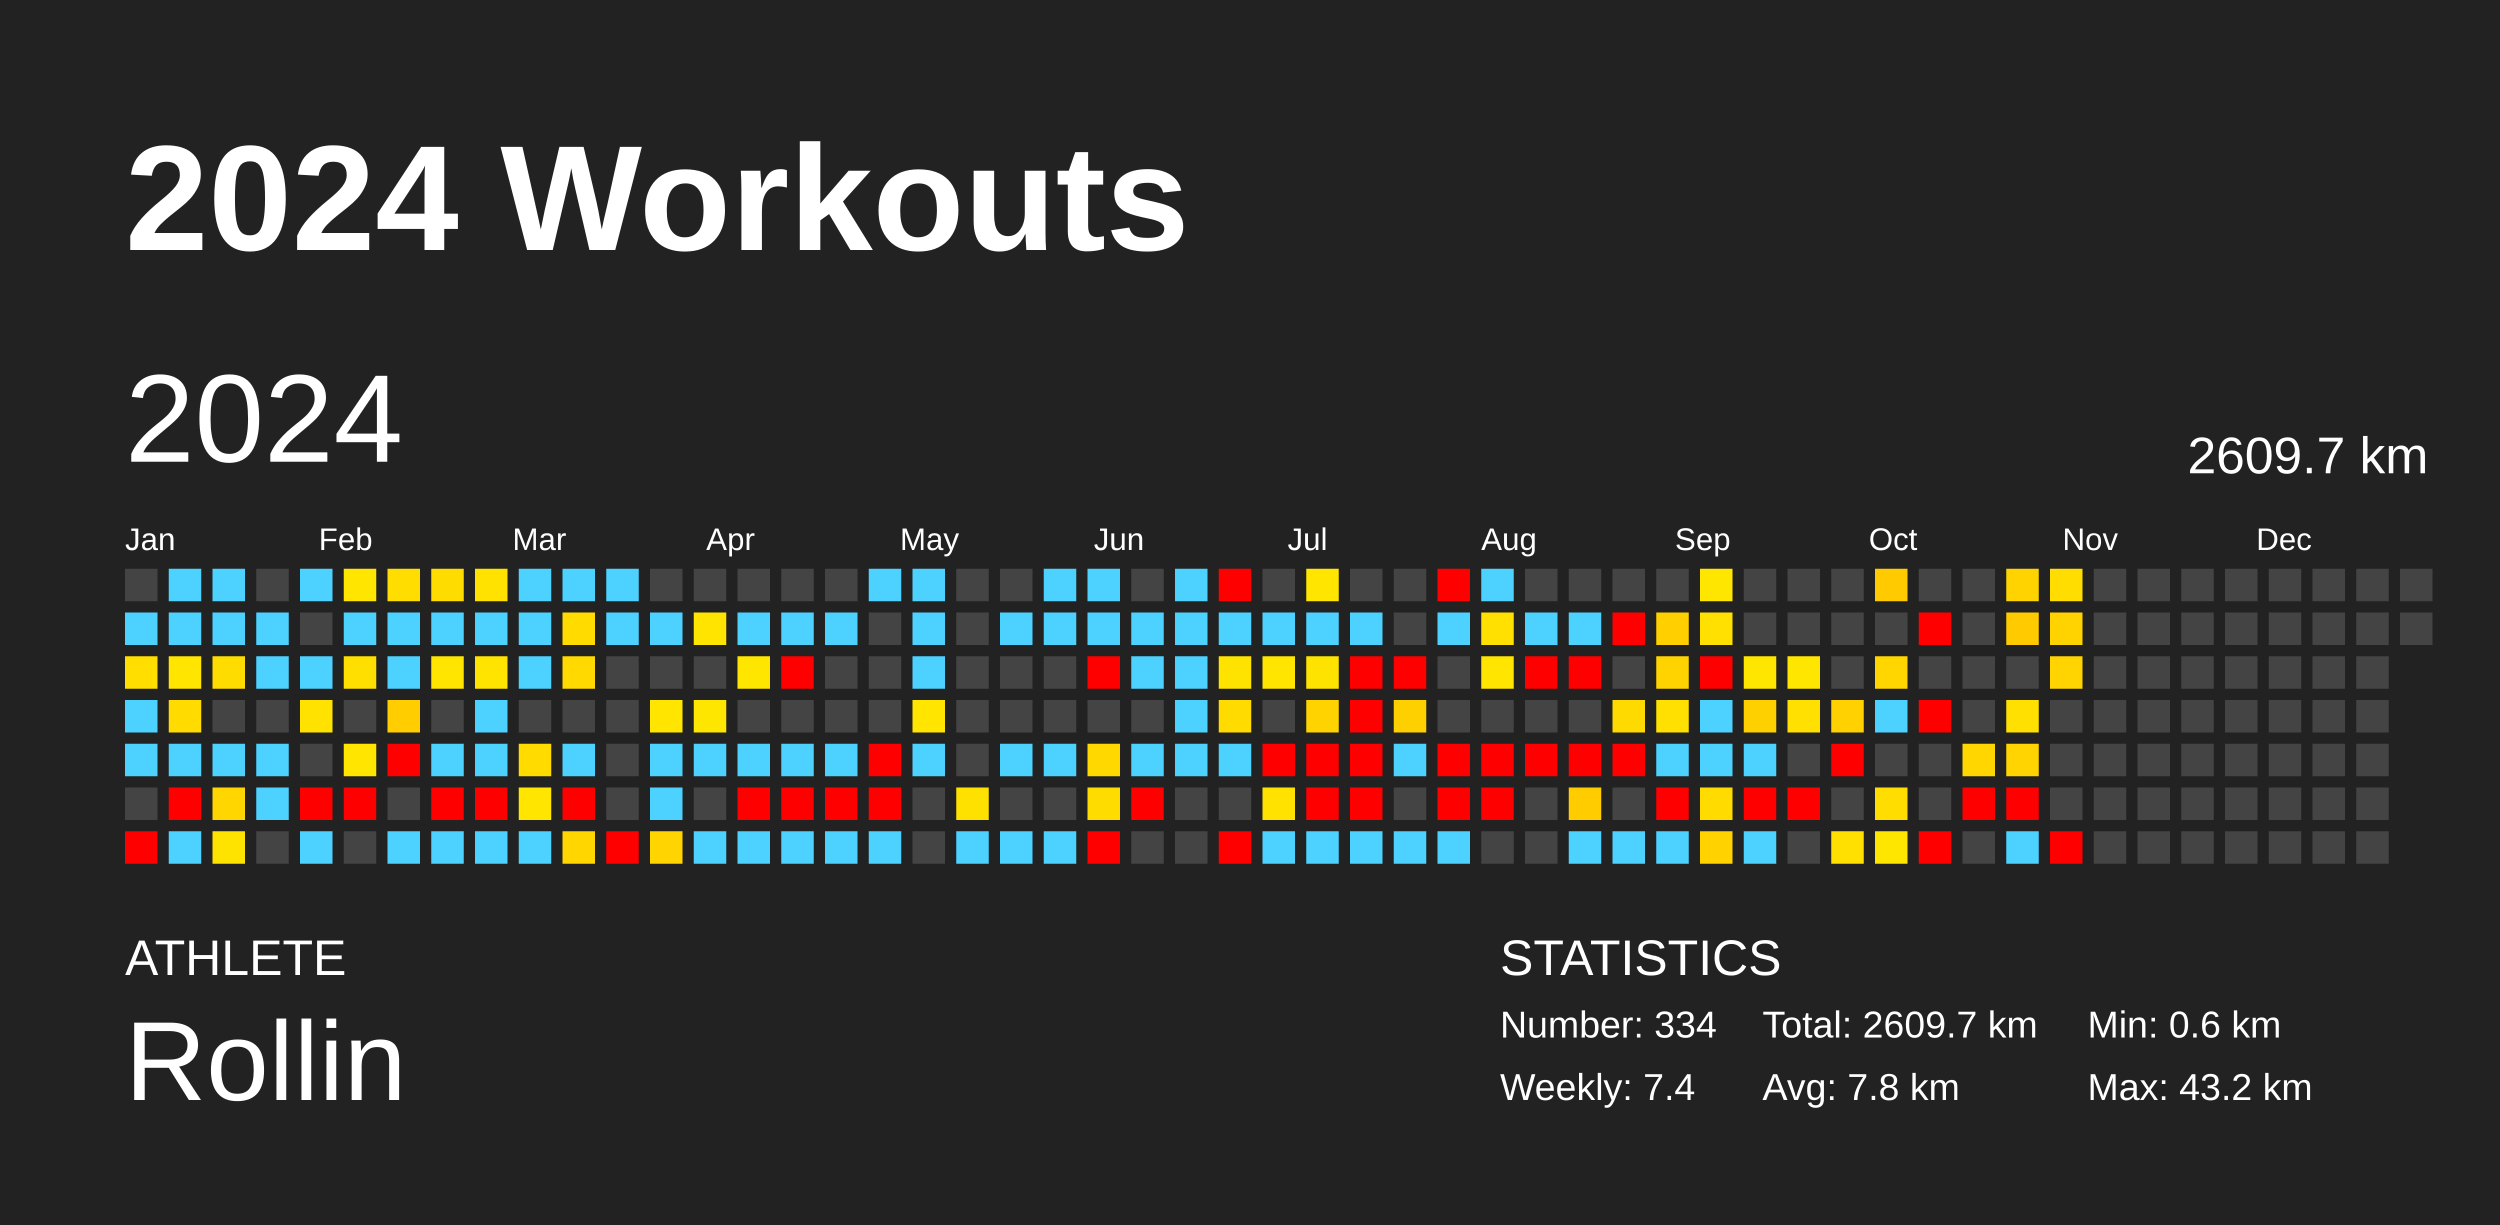
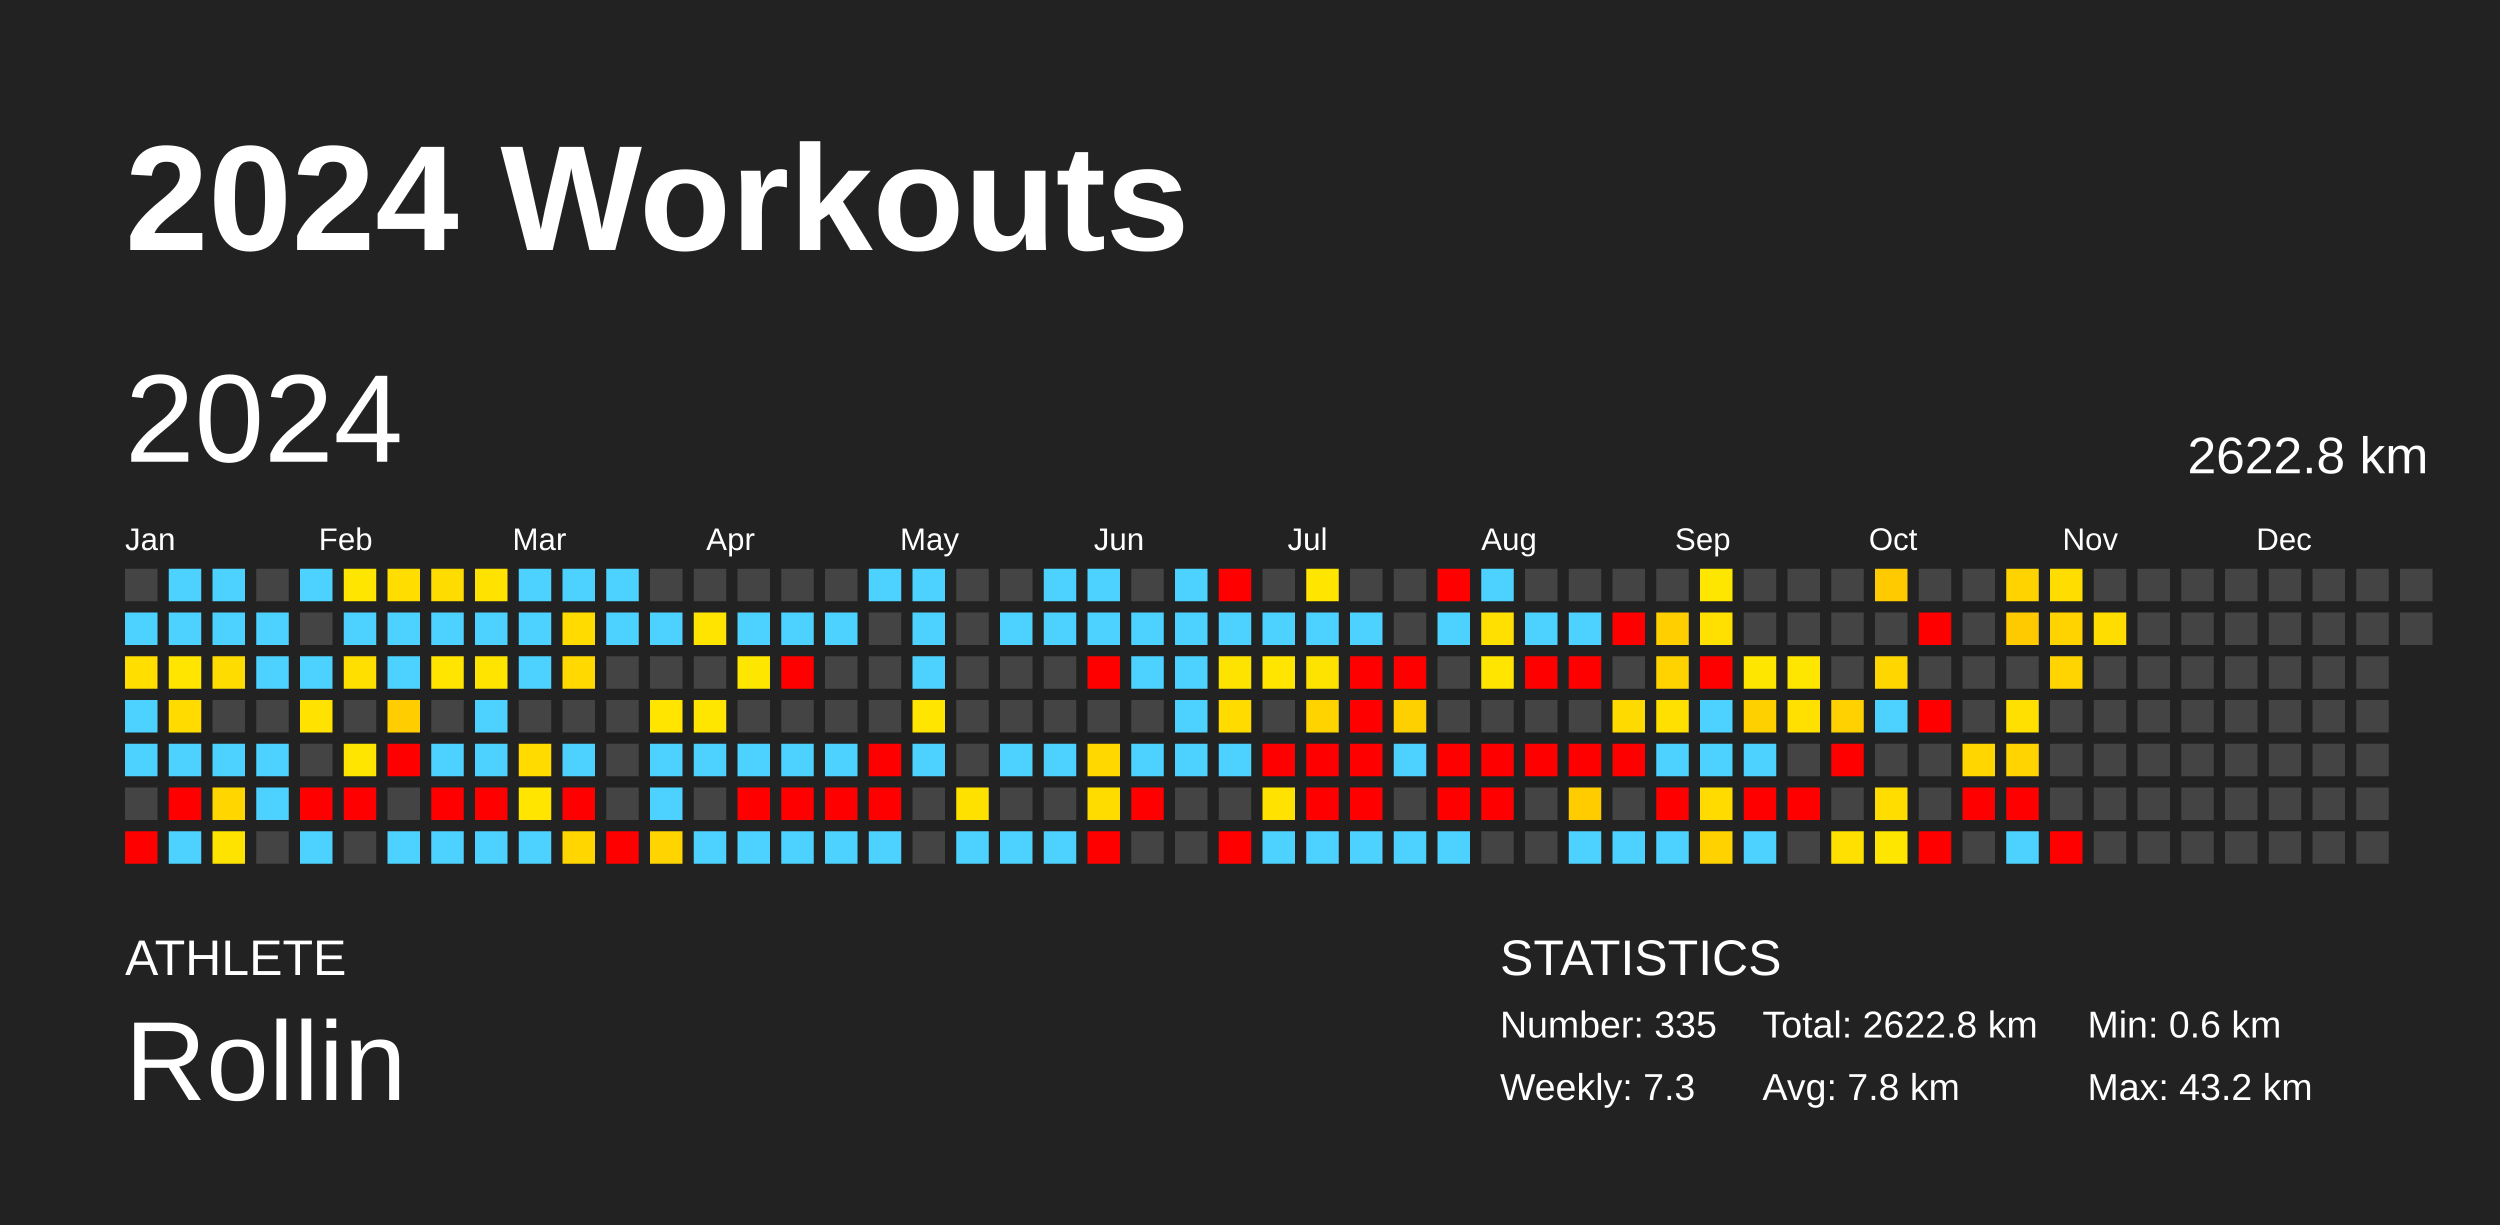
<svg xmlns="http://www.w3.org/2000/svg" baseProfile="full" height="98mm" version="1.1" viewBox="0,0,200,98" width="200mm">
  <defs />
  <rect fill="#222222" height="98" width="200" x="0" y="0" />
  <text fill="#FFFFFF" style="font-size:12px; font-family:Arial; font-weight:bold;" x="10" y="20">2024 Workouts</text>
  <text fill="#FFFFFF" style="font-size:4px; font-family:Arial" x="10" y="78">ATHLETE</text>
  <text fill="#FFFFFF" style="font-size:9px; font-family:Arial" x="10" y="88">Rollin</text>
  <text fill="#FFFFFF" style="font-size:4px; font-family:Arial" x="120" y="78">STATISTICS</text>
-   <text fill="#FFFFFF" style="font-size:3px; font-family:Arial" x="120" y="83">Number: 334</text>
-   <text fill="#FFFFFF" style="font-size:3px; font-family:Arial" x="120" y="88">Weekly: 7.4</text>
-   <text fill="#FFFFFF" style="font-size:3px; font-family:Arial" x="141" y="83">Total: 2609.7 km</text>
+   <text fill="#FFFFFF" style="font-size:3px; font-family:Arial" x="120" y="83">Number: 335</text>
+   <text fill="#FFFFFF" style="font-size:3px; font-family:Arial" x="120" y="88">Weekly: 7.3</text>
+   <text fill="#FFFFFF" style="font-size:3px; font-family:Arial" x="141" y="83">Total: 2622.8 km</text>
  <text fill="#FFFFFF" style="font-size:3px; font-family:Arial" x="141" y="88">Avg: 7.8 km</text>
  <text fill="#FFFFFF" style="font-size:3px; font-family:Arial" x="167" y="83">Min: 0.6 km</text>
  <text fill="#FFFFFF" style="font-size:3px; font-family:Arial" x="167" y="88">Max: 43.2 km</text>
  <text dominant-baseline="hanging" fill="#FFFFFF" style="font-size:10.0px; font-family:Arial;" x="10" y="30">2024</text>
-   <text dominant-baseline="hanging" fill="#FFFFFF" style="font-size:4.125px; font-family:Arial;" x="175" y="35">2609.7 km</text>
+   <text dominant-baseline="hanging" fill="#FFFFFF" style="font-size:4.125px; font-family:Arial;" x="175" y="35">2622.8 km</text>
  <text fill="#FFFFFF" style="font-size:2.5px; font-family:Arial" x="10.0" y="44">Jan</text>
  <text fill="#FFFFFF" style="font-size:2.5px; font-family:Arial" x="25.5" y="44">Feb</text>
  <text fill="#FFFFFF" style="font-size:2.5px; font-family:Arial" x="41.0" y="44">Mar</text>
  <text fill="#FFFFFF" style="font-size:2.5px; font-family:Arial" x="56.5" y="44">Apr</text>
  <text fill="#FFFFFF" style="font-size:2.5px; font-family:Arial" x="72.0" y="44">May</text>
  <text fill="#FFFFFF" style="font-size:2.5px; font-family:Arial" x="87.5" y="44">Jun</text>
  <text fill="#FFFFFF" style="font-size:2.5px; font-family:Arial" x="103.0" y="44">Jul</text>
  <text fill="#FFFFFF" style="font-size:2.5px; font-family:Arial" x="118.5" y="44">Aug</text>
  <text fill="#FFFFFF" style="font-size:2.5px; font-family:Arial" x="134.0" y="44">Sep</text>
  <text fill="#FFFFFF" style="font-size:2.5px; font-family:Arial" x="149.5" y="44">Oct</text>
  <text fill="#FFFFFF" style="font-size:2.5px; font-family:Arial" x="165.0" y="44">Nov</text>
  <text fill="#FFFFFF" style="font-size:2.5px; font-family:Arial" x="180.5" y="44">Dec</text>
  <rect fill="#444444" height="2.6" width="2.6" x="10.0" y="45.5" />
  <rect fill="#4dd2ff" height="2.6" width="2.6" x="10.0" y="49.0" />
  <rect fill="#ffde00" height="2.6" width="2.6" x="10.0" y="52.5" />
  <rect fill="#4dd2ff" height="2.6" width="2.6" x="10.0" y="56.0" />
  <rect fill="#4dd2ff" height="2.6" width="2.6" x="10.0" y="59.5" />
  <rect fill="#444444" height="2.6" width="2.6" x="10.0" y="63.0" />
  <rect fill="red" height="2.6" width="2.6" x="10.0" y="66.5" />
  <rect fill="#4dd2ff" height="2.6" width="2.6" x="13.5" y="45.5" />
  <rect fill="#4dd2ff" height="2.6" width="2.6" x="13.5" y="49.0" />
  <rect fill="#ffe500" height="2.6" width="2.6" x="13.5" y="52.5" />
  <rect fill="#ffdb00" height="2.6" width="2.6" x="13.5" y="56.0" />
  <rect fill="#4dd2ff" height="2.6" width="2.6" x="13.5" y="59.5" />
  <rect fill="red" height="2.6" width="2.6" x="13.5" y="63.0" />
  <rect fill="#4dd2ff" height="2.6" width="2.6" x="13.5" y="66.5" />
  <rect fill="#4dd2ff" height="2.6" width="2.6" x="17.0" y="45.5" />
  <rect fill="#4dd2ff" height="2.6" width="2.6" x="17.0" y="49.0" />
  <rect fill="#ffdc00" height="2.6" width="2.6" x="17.0" y="52.5" />
  <rect fill="#444444" height="2.6" width="2.6" x="17.0" y="56.0" />
  <rect fill="#4dd2ff" height="2.6" width="2.6" x="17.0" y="59.5" />
  <rect fill="#ffd600" height="2.6" width="2.6" x="17.0" y="63.0" />
  <rect fill="#ffe300" height="2.6" width="2.6" x="17.0" y="66.5" />
  <rect fill="#444444" height="2.6" width="2.6" x="20.5" y="45.5" />
  <rect fill="#4dd2ff" height="2.6" width="2.6" x="20.5" y="49.0" />
  <rect fill="#4dd2ff" height="2.6" width="2.6" x="20.5" y="52.5" />
  <rect fill="#444444" height="2.6" width="2.6" x="20.5" y="56.0" />
  <rect fill="#4dd2ff" height="2.6" width="2.6" x="20.5" y="59.5" />
  <rect fill="#4dd2ff" height="2.6" width="2.6" x="20.5" y="63.0" />
  <rect fill="#444444" height="2.6" width="2.6" x="20.5" y="66.5" />
  <rect fill="#4dd2ff" height="2.6" width="2.6" x="24.0" y="45.5" />
  <rect fill="#444444" height="2.6" width="2.6" x="24.0" y="49.0" />
  <rect fill="#4dd2ff" height="2.6" width="2.6" x="24.0" y="52.5" />
  <rect fill="#ffe200" height="2.6" width="2.6" x="24.0" y="56.0" />
  <rect fill="#444444" height="2.6" width="2.6" x="24.0" y="59.5" />
  <rect fill="red" height="2.6" width="2.6" x="24.0" y="63.0" />
  <rect fill="#4dd2ff" height="2.6" width="2.6" x="24.0" y="66.5" />
  <rect fill="#ffe500" height="2.6" width="2.6" x="27.5" y="45.5" />
  <rect fill="#4dd2ff" height="2.6" width="2.6" x="27.5" y="49.0" />
  <rect fill="#ffdf00" height="2.6" width="2.6" x="27.5" y="52.5" />
  <rect fill="#444444" height="2.6" width="2.6" x="27.5" y="56.0" />
  <rect fill="#ffe500" height="2.6" width="2.6" x="27.5" y="59.5" />
  <rect fill="red" height="2.6" width="2.6" x="27.5" y="63.0" />
  <rect fill="#444444" height="2.6" width="2.6" x="27.5" y="66.5" />
  <rect fill="#ffdd00" height="2.6" width="2.6" x="31.0" y="45.5" />
  <rect fill="#4dd2ff" height="2.6" width="2.6" x="31.0" y="49.0" />
  <rect fill="#4dd2ff" height="2.6" width="2.6" x="31.0" y="52.5" />
  <rect fill="#ffcd00" height="2.6" width="2.6" x="31.0" y="56.0" />
  <rect fill="red" height="2.6" width="2.6" x="31.0" y="59.5" />
  <rect fill="#444444" height="2.6" width="2.6" x="31.0" y="63.0" />
  <rect fill="#4dd2ff" height="2.6" width="2.6" x="31.0" y="66.5" />
  <rect fill="#ffdc00" height="2.6" width="2.6" x="34.5" y="45.5" />
  <rect fill="#4dd2ff" height="2.6" width="2.6" x="34.5" y="49.0" />
  <rect fill="#ffe500" height="2.6" width="2.6" x="34.5" y="52.5" />
  <rect fill="#444444" height="2.6" width="2.6" x="34.5" y="56.0" />
  <rect fill="#4dd2ff" height="2.6" width="2.6" x="34.5" y="59.5" />
  <rect fill="red" height="2.6" width="2.6" x="34.5" y="63.0" />
  <rect fill="#4dd2ff" height="2.6" width="2.6" x="34.5" y="66.5" />
  <rect fill="#ffe200" height="2.6" width="2.6" x="38.0" y="45.5" />
  <rect fill="#4dd2ff" height="2.6" width="2.6" x="38.0" y="49.0" />
  <rect fill="#ffe400" height="2.6" width="2.6" x="38.0" y="52.5" />
  <rect fill="#4dd2ff" height="2.6" width="2.6" x="38.0" y="56.0" />
  <rect fill="#4dd2ff" height="2.6" width="2.6" x="38.0" y="59.5" />
  <rect fill="red" height="2.6" width="2.6" x="38.0" y="63.0" />
  <rect fill="#4dd2ff" height="2.6" width="2.6" x="38.0" y="66.5" />
  <rect fill="#4dd2ff" height="2.6" width="2.6" x="41.5" y="45.5" />
  <rect fill="#4dd2ff" height="2.6" width="2.6" x="41.5" y="49.0" />
  <rect fill="#4dd2ff" height="2.6" width="2.6" x="41.5" y="52.5" />
  <rect fill="#444444" height="2.6" width="2.6" x="41.5" y="56.0" />
  <rect fill="#ffdb00" height="2.6" width="2.6" x="41.5" y="59.5" />
  <rect fill="#ffe500" height="2.6" width="2.6" x="41.5" y="63.0" />
  <rect fill="#4dd2ff" height="2.6" width="2.6" x="41.5" y="66.5" />
  <rect fill="#4dd2ff" height="2.6" width="2.6" x="45.0" y="45.5" />
  <rect fill="#ffdb00" height="2.6" width="2.6" x="45.0" y="49.0" />
  <rect fill="#ffd900" height="2.6" width="2.6" x="45.0" y="52.5" />
  <rect fill="#444444" height="2.6" width="2.6" x="45.0" y="56.0" />
  <rect fill="#4dd2ff" height="2.6" width="2.6" x="45.0" y="59.5" />
  <rect fill="red" height="2.6" width="2.6" x="45.0" y="63.0" />
  <rect fill="#ffd600" height="2.6" width="2.6" x="45.0" y="66.5" />
  <rect fill="#4dd2ff" height="2.6" width="2.6" x="48.5" y="45.5" />
  <rect fill="#4dd2ff" height="2.6" width="2.6" x="48.5" y="49.0" />
  <rect fill="#444444" height="2.6" width="2.6" x="48.5" y="52.5" />
  <rect fill="#444444" height="2.6" width="2.6" x="48.5" y="56.0" />
  <rect fill="#444444" height="2.6" width="2.6" x="48.5" y="59.5" />
  <rect fill="#444444" height="2.6" width="2.6" x="48.5" y="63.0" />
  <rect fill="red" height="2.6" width="2.6" x="48.5" y="66.5" />
  <rect fill="#444444" height="2.6" width="2.6" x="52.0" y="45.5" />
  <rect fill="#4dd2ff" height="2.6" width="2.6" x="52.0" y="49.0" />
  <rect fill="#444444" height="2.6" width="2.6" x="52.0" y="52.5" />
  <rect fill="#ffe500" height="2.6" width="2.6" x="52.0" y="56.0" />
  <rect fill="#4dd2ff" height="2.6" width="2.6" x="52.0" y="59.5" />
  <rect fill="#4dd2ff" height="2.6" width="2.6" x="52.0" y="63.0" />
  <rect fill="#ffd400" height="2.6" width="2.6" x="52.0" y="66.5" />
  <rect fill="#444444" height="2.6" width="2.6" x="55.5" y="45.5" />
  <rect fill="#ffe400" height="2.6" width="2.6" x="55.5" y="49.0" />
  <rect fill="#444444" height="2.6" width="2.6" x="55.5" y="52.5" />
  <rect fill="#ffe600" height="2.6" width="2.6" x="55.5" y="56.0" />
  <rect fill="#4dd2ff" height="2.6" width="2.6" x="55.5" y="59.5" />
  <rect fill="#444444" height="2.6" width="2.6" x="55.5" y="63.0" />
  <rect fill="#4dd2ff" height="2.6" width="2.6" x="55.5" y="66.5" />
  <rect fill="#444444" height="2.6" width="2.6" x="59.0" y="45.5" />
  <rect fill="#4dd2ff" height="2.6" width="2.6" x="59.0" y="49.0" />
  <rect fill="#ffe600" height="2.6" width="2.6" x="59.0" y="52.5" />
  <rect fill="#444444" height="2.6" width="2.6" x="59.0" y="56.0" />
  <rect fill="#4dd2ff" height="2.6" width="2.6" x="59.0" y="59.5" />
  <rect fill="red" height="2.6" width="2.6" x="59.0" y="63.0" />
  <rect fill="#4dd2ff" height="2.6" width="2.6" x="59.0" y="66.5" />
  <rect fill="#444444" height="2.6" width="2.6" x="62.5" y="45.5" />
  <rect fill="#4dd2ff" height="2.6" width="2.6" x="62.5" y="49.0" />
  <rect fill="red" height="2.6" width="2.6" x="62.5" y="52.5" />
  <rect fill="#444444" height="2.6" width="2.6" x="62.5" y="56.0" />
  <rect fill="#4dd2ff" height="2.6" width="2.6" x="62.5" y="59.5" />
  <rect fill="red" height="2.6" width="2.6" x="62.5" y="63.0" />
  <rect fill="#4dd2ff" height="2.6" width="2.6" x="62.5" y="66.5" />
  <rect fill="#444444" height="2.6" width="2.6" x="66.0" y="45.5" />
  <rect fill="#4dd2ff" height="2.6" width="2.6" x="66.0" y="49.0" />
  <rect fill="#444444" height="2.6" width="2.6" x="66.0" y="52.5" />
  <rect fill="#444444" height="2.6" width="2.6" x="66.0" y="56.0" />
  <rect fill="#4dd2ff" height="2.6" width="2.6" x="66.0" y="59.5" />
  <rect fill="red" height="2.6" width="2.6" x="66.0" y="63.0" />
  <rect fill="#4dd2ff" height="2.6" width="2.6" x="66.0" y="66.5" />
  <rect fill="#4dd2ff" height="2.6" width="2.6" x="69.5" y="45.5" />
  <rect fill="#444444" height="2.6" width="2.6" x="69.5" y="49.0" />
  <rect fill="#444444" height="2.6" width="2.6" x="69.5" y="52.5" />
  <rect fill="#444444" height="2.6" width="2.6" x="69.5" y="56.0" />
  <rect fill="red" height="2.6" width="2.6" x="69.5" y="59.5" />
  <rect fill="red" height="2.6" width="2.6" x="69.5" y="63.0" />
  <rect fill="#4dd2ff" height="2.6" width="2.6" x="69.5" y="66.5" />
  <rect fill="#4dd2ff" height="2.6" width="2.6" x="73.0" y="45.5" />
  <rect fill="#4dd2ff" height="2.6" width="2.6" x="73.0" y="49.0" />
  <rect fill="#4dd2ff" height="2.6" width="2.6" x="73.0" y="52.5" />
  <rect fill="#ffe500" height="2.6" width="2.6" x="73.0" y="56.0" />
  <rect fill="#4dd2ff" height="2.6" width="2.6" x="73.0" y="59.5" />
  <rect fill="#444444" height="2.6" width="2.6" x="73.0" y="63.0" />
  <rect fill="#444444" height="2.6" width="2.6" x="73.0" y="66.5" />
  <rect fill="#444444" height="2.6" width="2.6" x="76.5" y="45.5" />
  <rect fill="#444444" height="2.6" width="2.6" x="76.5" y="49.0" />
  <rect fill="#444444" height="2.6" width="2.6" x="76.5" y="52.5" />
  <rect fill="#444444" height="2.6" width="2.6" x="76.5" y="56.0" />
  <rect fill="#444444" height="2.6" width="2.6" x="76.5" y="59.5" />
  <rect fill="#ffe100" height="2.6" width="2.6" x="76.5" y="63.0" />
  <rect fill="#4dd2ff" height="2.6" width="2.6" x="76.5" y="66.5" />
  <rect fill="#444444" height="2.6" width="2.6" x="80.0" y="45.5" />
  <rect fill="#4dd2ff" height="2.6" width="2.6" x="80.0" y="49.0" />
  <rect fill="#444444" height="2.6" width="2.6" x="80.0" y="52.5" />
  <rect fill="#444444" height="2.6" width="2.6" x="80.0" y="56.0" />
  <rect fill="#4dd2ff" height="2.6" width="2.6" x="80.0" y="59.5" />
  <rect fill="#444444" height="2.6" width="2.6" x="80.0" y="63.0" />
  <rect fill="#4dd2ff" height="2.6" width="2.6" x="80.0" y="66.5" />
  <rect fill="#4dd2ff" height="2.6" width="2.6" x="83.5" y="45.5" />
  <rect fill="#4dd2ff" height="2.6" width="2.6" x="83.5" y="49.0" />
  <rect fill="#444444" height="2.6" width="2.6" x="83.5" y="52.5" />
  <rect fill="#444444" height="2.6" width="2.6" x="83.5" y="56.0" />
  <rect fill="#4dd2ff" height="2.6" width="2.6" x="83.5" y="59.5" />
  <rect fill="#444444" height="2.6" width="2.6" x="83.5" y="63.0" />
  <rect fill="#4dd2ff" height="2.6" width="2.6" x="83.5" y="66.5" />
  <rect fill="#4dd2ff" height="2.6" width="2.6" x="87.0" y="45.5" />
  <rect fill="#4dd2ff" height="2.6" width="2.6" x="87.0" y="49.0" />
  <rect fill="red" height="2.6" width="2.6" x="87.0" y="52.5" />
  <rect fill="#444444" height="2.6" width="2.6" x="87.0" y="56.0" />
  <rect fill="#ffd800" height="2.6" width="2.6" x="87.0" y="59.5" />
  <rect fill="#ffdc00" height="2.6" width="2.6" x="87.0" y="63.0" />
  <rect fill="red" height="2.6" width="2.6" x="87.0" y="66.5" />
  <rect fill="#444444" height="2.6" width="2.6" x="90.5" y="45.5" />
  <rect fill="#4dd2ff" height="2.6" width="2.6" x="90.5" y="49.0" />
  <rect fill="#4dd2ff" height="2.6" width="2.6" x="90.5" y="52.5" />
  <rect fill="#444444" height="2.6" width="2.6" x="90.5" y="56.0" />
  <rect fill="#4dd2ff" height="2.6" width="2.6" x="90.5" y="59.5" />
  <rect fill="red" height="2.6" width="2.6" x="90.5" y="63.0" />
  <rect fill="#444444" height="2.6" width="2.6" x="90.5" y="66.5" />
  <rect fill="#4dd2ff" height="2.6" width="2.6" x="94.0" y="45.5" />
  <rect fill="#4dd2ff" height="2.6" width="2.6" x="94.0" y="49.0" />
  <rect fill="#4dd2ff" height="2.6" width="2.6" x="94.0" y="52.5" />
  <rect fill="#4dd2ff" height="2.6" width="2.6" x="94.0" y="56.0" />
  <rect fill="#4dd2ff" height="2.6" width="2.6" x="94.0" y="59.5" />
  <rect fill="#444444" height="2.6" width="2.6" x="94.0" y="63.0" />
  <rect fill="#444444" height="2.6" width="2.6" x="94.0" y="66.5" />
  <rect fill="red" height="2.6" width="2.6" x="97.5" y="45.5" />
  <rect fill="#4dd2ff" height="2.6" width="2.6" x="97.5" y="49.0" />
  <rect fill="#ffe300" height="2.6" width="2.6" x="97.5" y="52.5" />
  <rect fill="#ffdb00" height="2.6" width="2.6" x="97.5" y="56.0" />
  <rect fill="#4dd2ff" height="2.6" width="2.6" x="97.5" y="59.5" />
  <rect fill="#444444" height="2.6" width="2.6" x="97.5" y="63.0" />
  <rect fill="red" height="2.6" width="2.6" x="97.5" y="66.5" />
  <rect fill="#444444" height="2.6" width="2.6" x="101.0" y="45.5" />
  <rect fill="#4dd2ff" height="2.6" width="2.6" x="101.0" y="49.0" />
  <rect fill="#ffe500" height="2.6" width="2.6" x="101.0" y="52.5" />
  <rect fill="#444444" height="2.6" width="2.6" x="101.0" y="56.0" />
  <rect fill="red" height="2.6" width="2.6" x="101.0" y="59.5" />
  <rect fill="#ffe200" height="2.6" width="2.6" x="101.0" y="63.0" />
  <rect fill="#4dd2ff" height="2.6" width="2.6" x="101.0" y="66.5" />
  <rect fill="#ffe500" height="2.6" width="2.6" x="104.5" y="45.5" />
  <rect fill="#4dd2ff" height="2.6" width="2.6" x="104.5" y="49.0" />
  <rect fill="#ffe300" height="2.6" width="2.6" x="104.5" y="52.5" />
  <rect fill="#ffd300" height="2.6" width="2.6" x="104.5" y="56.0" />
  <rect fill="red" height="2.6" width="2.6" x="104.5" y="59.5" />
  <rect fill="red" height="2.6" width="2.6" x="104.5" y="63.0" />
  <rect fill="#4dd2ff" height="2.6" width="2.6" x="104.5" y="66.5" />
  <rect fill="#444444" height="2.6" width="2.6" x="108.0" y="45.5" />
  <rect fill="#4dd2ff" height="2.6" width="2.6" x="108.0" y="49.0" />
  <rect fill="red" height="2.6" width="2.6" x="108.0" y="52.5" />
  <rect fill="red" height="2.6" width="2.6" x="108.0" y="56.0" />
  <rect fill="red" height="2.6" width="2.6" x="108.0" y="59.5" />
  <rect fill="red" height="2.6" width="2.6" x="108.0" y="63.0" />
  <rect fill="#4dd2ff" height="2.6" width="2.6" x="108.0" y="66.5" />
  <rect fill="#444444" height="2.6" width="2.6" x="111.5" y="45.5" />
  <rect fill="#444444" height="2.6" width="2.6" x="111.5" y="49.0" />
  <rect fill="red" height="2.6" width="2.6" x="111.5" y="52.5" />
  <rect fill="#ffd000" height="2.6" width="2.6" x="111.5" y="56.0" />
  <rect fill="#4dd2ff" height="2.6" width="2.6" x="111.5" y="59.5" />
  <rect fill="#444444" height="2.6" width="2.6" x="111.5" y="63.0" />
  <rect fill="#4dd2ff" height="2.6" width="2.6" x="111.5" y="66.5" />
  <rect fill="red" height="2.6" width="2.6" x="115.0" y="45.5" />
  <rect fill="#4dd2ff" height="2.6" width="2.6" x="115.0" y="49.0" />
  <rect fill="#444444" height="2.6" width="2.6" x="115.0" y="52.5" />
  <rect fill="#444444" height="2.6" width="2.6" x="115.0" y="56.0" />
  <rect fill="red" height="2.6" width="2.6" x="115.0" y="59.5" />
  <rect fill="red" height="2.6" width="2.6" x="115.0" y="63.0" />
  <rect fill="#4dd2ff" height="2.6" width="2.6" x="115.0" y="66.5" />
  <rect fill="#4dd2ff" height="2.6" width="2.6" x="118.5" y="45.5" />
  <rect fill="#ffe000" height="2.6" width="2.6" x="118.5" y="49.0" />
  <rect fill="#ffe500" height="2.6" width="2.6" x="118.5" y="52.5" />
  <rect fill="#444444" height="2.6" width="2.6" x="118.5" y="56.0" />
  <rect fill="red" height="2.6" width="2.6" x="118.5" y="59.5" />
  <rect fill="red" height="2.6" width="2.6" x="118.5" y="63.0" />
  <rect fill="#444444" height="2.6" width="2.6" x="118.5" y="66.5" />
  <rect fill="#444444" height="2.6" width="2.6" x="122.0" y="45.5" />
  <rect fill="#4dd2ff" height="2.6" width="2.6" x="122.0" y="49.0" />
  <rect fill="red" height="2.6" width="2.6" x="122.0" y="52.5" />
  <rect fill="#444444" height="2.6" width="2.6" x="122.0" y="56.0" />
  <rect fill="red" height="2.6" width="2.6" x="122.0" y="59.5" />
  <rect fill="#444444" height="2.6" width="2.6" x="122.0" y="63.0" />
  <rect fill="#444444" height="2.6" width="2.6" x="122.0" y="66.5" />
  <rect fill="#444444" height="2.6" width="2.6" x="125.5" y="45.5" />
  <rect fill="#4dd2ff" height="2.6" width="2.6" x="125.5" y="49.0" />
  <rect fill="red" height="2.6" width="2.6" x="125.5" y="52.5" />
  <rect fill="#444444" height="2.6" width="2.6" x="125.5" y="56.0" />
  <rect fill="red" height="2.6" width="2.6" x="125.5" y="59.5" />
  <rect fill="#ffcc00" height="2.6" width="2.6" x="125.5" y="63.0" />
  <rect fill="#4dd2ff" height="2.6" width="2.6" x="125.5" y="66.5" />
  <rect fill="#444444" height="2.6" width="2.6" x="129.0" y="45.5" />
  <rect fill="red" height="2.6" width="2.6" x="129.0" y="49.0" />
  <rect fill="#444444" height="2.6" width="2.6" x="129.0" y="52.5" />
  <rect fill="#ffda00" height="2.6" width="2.6" x="129.0" y="56.0" />
  <rect fill="red" height="2.6" width="2.6" x="129.0" y="59.5" />
  <rect fill="#444444" height="2.6" width="2.6" x="129.0" y="63.0" />
  <rect fill="#4dd2ff" height="2.6" width="2.6" x="129.0" y="66.5" />
  <rect fill="#444444" height="2.6" width="2.6" x="132.5" y="45.5" />
  <rect fill="#ffcf00" height="2.6" width="2.6" x="132.5" y="49.0" />
  <rect fill="#ffd300" height="2.6" width="2.6" x="132.5" y="52.5" />
  <rect fill="#ffe000" height="2.6" width="2.6" x="132.5" y="56.0" />
  <rect fill="#4dd2ff" height="2.6" width="2.6" x="132.5" y="59.5" />
  <rect fill="red" height="2.6" width="2.6" x="132.5" y="63.0" />
  <rect fill="#4dd2ff" height="2.6" width="2.6" x="132.5" y="66.5" />
  <rect fill="#ffe600" height="2.6" width="2.6" x="136.0" y="45.5" />
  <rect fill="#ffe000" height="2.6" width="2.6" x="136.0" y="49.0" />
  <rect fill="red" height="2.6" width="2.6" x="136.0" y="52.5" />
  <rect fill="#4dd2ff" height="2.6" width="2.6" x="136.0" y="56.0" />
  <rect fill="#4dd2ff" height="2.6" width="2.6" x="136.0" y="59.5" />
  <rect fill="#ffdb00" height="2.6" width="2.6" x="136.0" y="63.0" />
  <rect fill="#ffd200" height="2.6" width="2.6" x="136.0" y="66.5" />
  <rect fill="#444444" height="2.6" width="2.6" x="139.5" y="45.5" />
  <rect fill="#444444" height="2.6" width="2.6" x="139.5" y="49.0" />
  <rect fill="#ffe600" height="2.6" width="2.6" x="139.5" y="52.5" />
  <rect fill="#ffd000" height="2.6" width="2.6" x="139.5" y="56.0" />
  <rect fill="#4dd2ff" height="2.6" width="2.6" x="139.5" y="59.5" />
  <rect fill="red" height="2.6" width="2.6" x="139.5" y="63.0" />
  <rect fill="#4dd2ff" height="2.6" width="2.6" x="139.5" y="66.5" />
  <rect fill="#444444" height="2.6" width="2.6" x="143.0" y="45.5" />
  <rect fill="#444444" height="2.6" width="2.6" x="143.0" y="49.0" />
  <rect fill="#ffe600" height="2.6" width="2.6" x="143.0" y="52.5" />
  <rect fill="#ffe000" height="2.6" width="2.6" x="143.0" y="56.0" />
  <rect fill="#444444" height="2.6" width="2.6" x="143.0" y="59.5" />
  <rect fill="red" height="2.6" width="2.6" x="143.0" y="63.0" />
  <rect fill="#444444" height="2.6" width="2.6" x="143.0" y="66.5" />
  <rect fill="#444444" height="2.6" width="2.6" x="146.5" y="45.5" />
  <rect fill="#444444" height="2.6" width="2.6" x="146.5" y="49.0" />
  <rect fill="#444444" height="2.6" width="2.6" x="146.5" y="52.5" />
  <rect fill="#ffd100" height="2.6" width="2.6" x="146.5" y="56.0" />
  <rect fill="red" height="2.6" width="2.6" x="146.5" y="59.5" />
  <rect fill="#444444" height="2.6" width="2.6" x="146.5" y="63.0" />
  <rect fill="#ffe000" height="2.6" width="2.6" x="146.5" y="66.5" />
  <rect fill="#ffcb00" height="2.6" width="2.6" x="150.0" y="45.5" />
  <rect fill="#444444" height="2.6" width="2.6" x="150.0" y="49.0" />
  <rect fill="#ffd600" height="2.6" width="2.6" x="150.0" y="52.5" />
  <rect fill="#4dd2ff" height="2.6" width="2.6" x="150.0" y="56.0" />
  <rect fill="#444444" height="2.6" width="2.6" x="150.0" y="59.5" />
  <rect fill="#ffdd00" height="2.6" width="2.6" x="150.0" y="63.0" />
  <rect fill="#ffe600" height="2.6" width="2.6" x="150.0" y="66.5" />
  <rect fill="#444444" height="2.6" width="2.6" x="153.5" y="45.5" />
  <rect fill="red" height="2.6" width="2.6" x="153.5" y="49.0" />
  <rect fill="#444444" height="2.6" width="2.6" x="153.5" y="52.5" />
  <rect fill="red" height="2.6" width="2.6" x="153.5" y="56.0" />
  <rect fill="#444444" height="2.6" width="2.6" x="153.5" y="59.5" />
  <rect fill="#444444" height="2.6" width="2.6" x="153.5" y="63.0" />
  <rect fill="red" height="2.6" width="2.6" x="153.5" y="66.5" />
  <rect fill="#444444" height="2.6" width="2.6" x="157.0" y="45.5" />
  <rect fill="#444444" height="2.6" width="2.6" x="157.0" y="49.0" />
  <rect fill="#444444" height="2.6" width="2.6" x="157.0" y="52.5" />
  <rect fill="#444444" height="2.6" width="2.6" x="157.0" y="56.0" />
  <rect fill="#ffd600" height="2.6" width="2.6" x="157.0" y="59.5" />
  <rect fill="red" height="2.6" width="2.6" x="157.0" y="63.0" />
  <rect fill="#444444" height="2.6" width="2.6" x="157.0" y="66.5" />
  <rect fill="#ffd300" height="2.6" width="2.6" x="160.5" y="45.5" />
  <rect fill="#ffca00" height="2.6" width="2.6" x="160.5" y="49.0" />
  <rect fill="#444444" height="2.6" width="2.6" x="160.5" y="52.5" />
  <rect fill="#ffe000" height="2.6" width="2.6" x="160.5" y="56.0" />
  <rect fill="#ffd400" height="2.6" width="2.6" x="160.5" y="59.5" />
  <rect fill="red" height="2.6" width="2.6" x="160.5" y="63.0" />
  <rect fill="#4dd2ff" height="2.6" width="2.6" x="160.5" y="66.5" />
  <rect fill="#ffdd00" height="2.6" width="2.6" x="164.0" y="45.5" />
  <rect fill="#ffd300" height="2.6" width="2.6" x="164.0" y="49.0" />
  <rect fill="#ffd400" height="2.6" width="2.6" x="164.0" y="52.5" />
  <rect fill="#444444" height="2.6" width="2.6" x="164.0" y="56.0" />
  <rect fill="#444444" height="2.6" width="2.6" x="164.0" y="59.5" />
  <rect fill="#444444" height="2.6" width="2.6" x="164.0" y="63.0" />
  <rect fill="red" height="2.6" width="2.6" x="164.0" y="66.5" />
  <rect fill="#444444" height="2.6" width="2.6" x="167.5" y="45.5" />
-   <rect fill="#444444" height="2.6" width="2.6" x="167.5" y="49.0" />
+   <rect fill="#ffdd00" height="2.6" width="2.6" x="167.5" y="49.0" />
  <rect fill="#444444" height="2.6" width="2.6" x="167.5" y="52.5" />
  <rect fill="#444444" height="2.6" width="2.6" x="167.5" y="56.0" />
  <rect fill="#444444" height="2.6" width="2.6" x="167.5" y="59.5" />
  <rect fill="#444444" height="2.6" width="2.6" x="167.5" y="63.0" />
  <rect fill="#444444" height="2.6" width="2.6" x="167.5" y="66.5" />
  <rect fill="#444444" height="2.6" width="2.6" x="171.0" y="45.5" />
  <rect fill="#444444" height="2.6" width="2.6" x="171.0" y="49.0" />
  <rect fill="#444444" height="2.6" width="2.6" x="171.0" y="52.5" />
  <rect fill="#444444" height="2.6" width="2.6" x="171.0" y="56.0" />
  <rect fill="#444444" height="2.6" width="2.6" x="171.0" y="59.5" />
  <rect fill="#444444" height="2.6" width="2.6" x="171.0" y="63.0" />
  <rect fill="#444444" height="2.6" width="2.6" x="171.0" y="66.5" />
  <rect fill="#444444" height="2.6" width="2.6" x="174.5" y="45.5" />
  <rect fill="#444444" height="2.6" width="2.6" x="174.5" y="49.0" />
  <rect fill="#444444" height="2.6" width="2.6" x="174.5" y="52.5" />
  <rect fill="#444444" height="2.6" width="2.6" x="174.5" y="56.0" />
  <rect fill="#444444" height="2.6" width="2.6" x="174.5" y="59.5" />
  <rect fill="#444444" height="2.6" width="2.6" x="174.5" y="63.0" />
  <rect fill="#444444" height="2.6" width="2.6" x="174.5" y="66.5" />
  <rect fill="#444444" height="2.6" width="2.6" x="178.0" y="45.5" />
  <rect fill="#444444" height="2.6" width="2.6" x="178.0" y="49.0" />
  <rect fill="#444444" height="2.6" width="2.6" x="178.0" y="52.5" />
  <rect fill="#444444" height="2.6" width="2.6" x="178.0" y="56.0" />
  <rect fill="#444444" height="2.6" width="2.6" x="178.0" y="59.5" />
  <rect fill="#444444" height="2.6" width="2.6" x="178.0" y="63.0" />
  <rect fill="#444444" height="2.6" width="2.6" x="178.0" y="66.5" />
  <rect fill="#444444" height="2.6" width="2.6" x="181.5" y="45.5" />
  <rect fill="#444444" height="2.6" width="2.6" x="181.5" y="49.0" />
  <rect fill="#444444" height="2.6" width="2.6" x="181.5" y="52.5" />
  <rect fill="#444444" height="2.6" width="2.6" x="181.5" y="56.0" />
  <rect fill="#444444" height="2.6" width="2.6" x="181.5" y="59.5" />
  <rect fill="#444444" height="2.6" width="2.6" x="181.5" y="63.0" />
  <rect fill="#444444" height="2.6" width="2.6" x="181.5" y="66.5" />
  <rect fill="#444444" height="2.6" width="2.6" x="185.0" y="45.5" />
  <rect fill="#444444" height="2.6" width="2.6" x="185.0" y="49.0" />
  <rect fill="#444444" height="2.6" width="2.6" x="185.0" y="52.5" />
  <rect fill="#444444" height="2.6" width="2.6" x="185.0" y="56.0" />
  <rect fill="#444444" height="2.6" width="2.6" x="185.0" y="59.5" />
  <rect fill="#444444" height="2.6" width="2.6" x="185.0" y="63.0" />
  <rect fill="#444444" height="2.6" width="2.6" x="185.0" y="66.5" />
  <rect fill="#444444" height="2.6" width="2.6" x="188.5" y="45.5" />
  <rect fill="#444444" height="2.6" width="2.6" x="188.5" y="49.0" />
  <rect fill="#444444" height="2.6" width="2.6" x="188.5" y="52.5" />
  <rect fill="#444444" height="2.6" width="2.6" x="188.5" y="56.0" />
  <rect fill="#444444" height="2.6" width="2.6" x="188.5" y="59.5" />
  <rect fill="#444444" height="2.6" width="2.6" x="188.5" y="63.0" />
  <rect fill="#444444" height="2.6" width="2.6" x="188.5" y="66.5" />
  <rect fill="#444444" height="2.6" width="2.6" x="192.0" y="45.5" />
  <rect fill="#444444" height="2.6" width="2.6" x="192.0" y="49.0" />
</svg>
